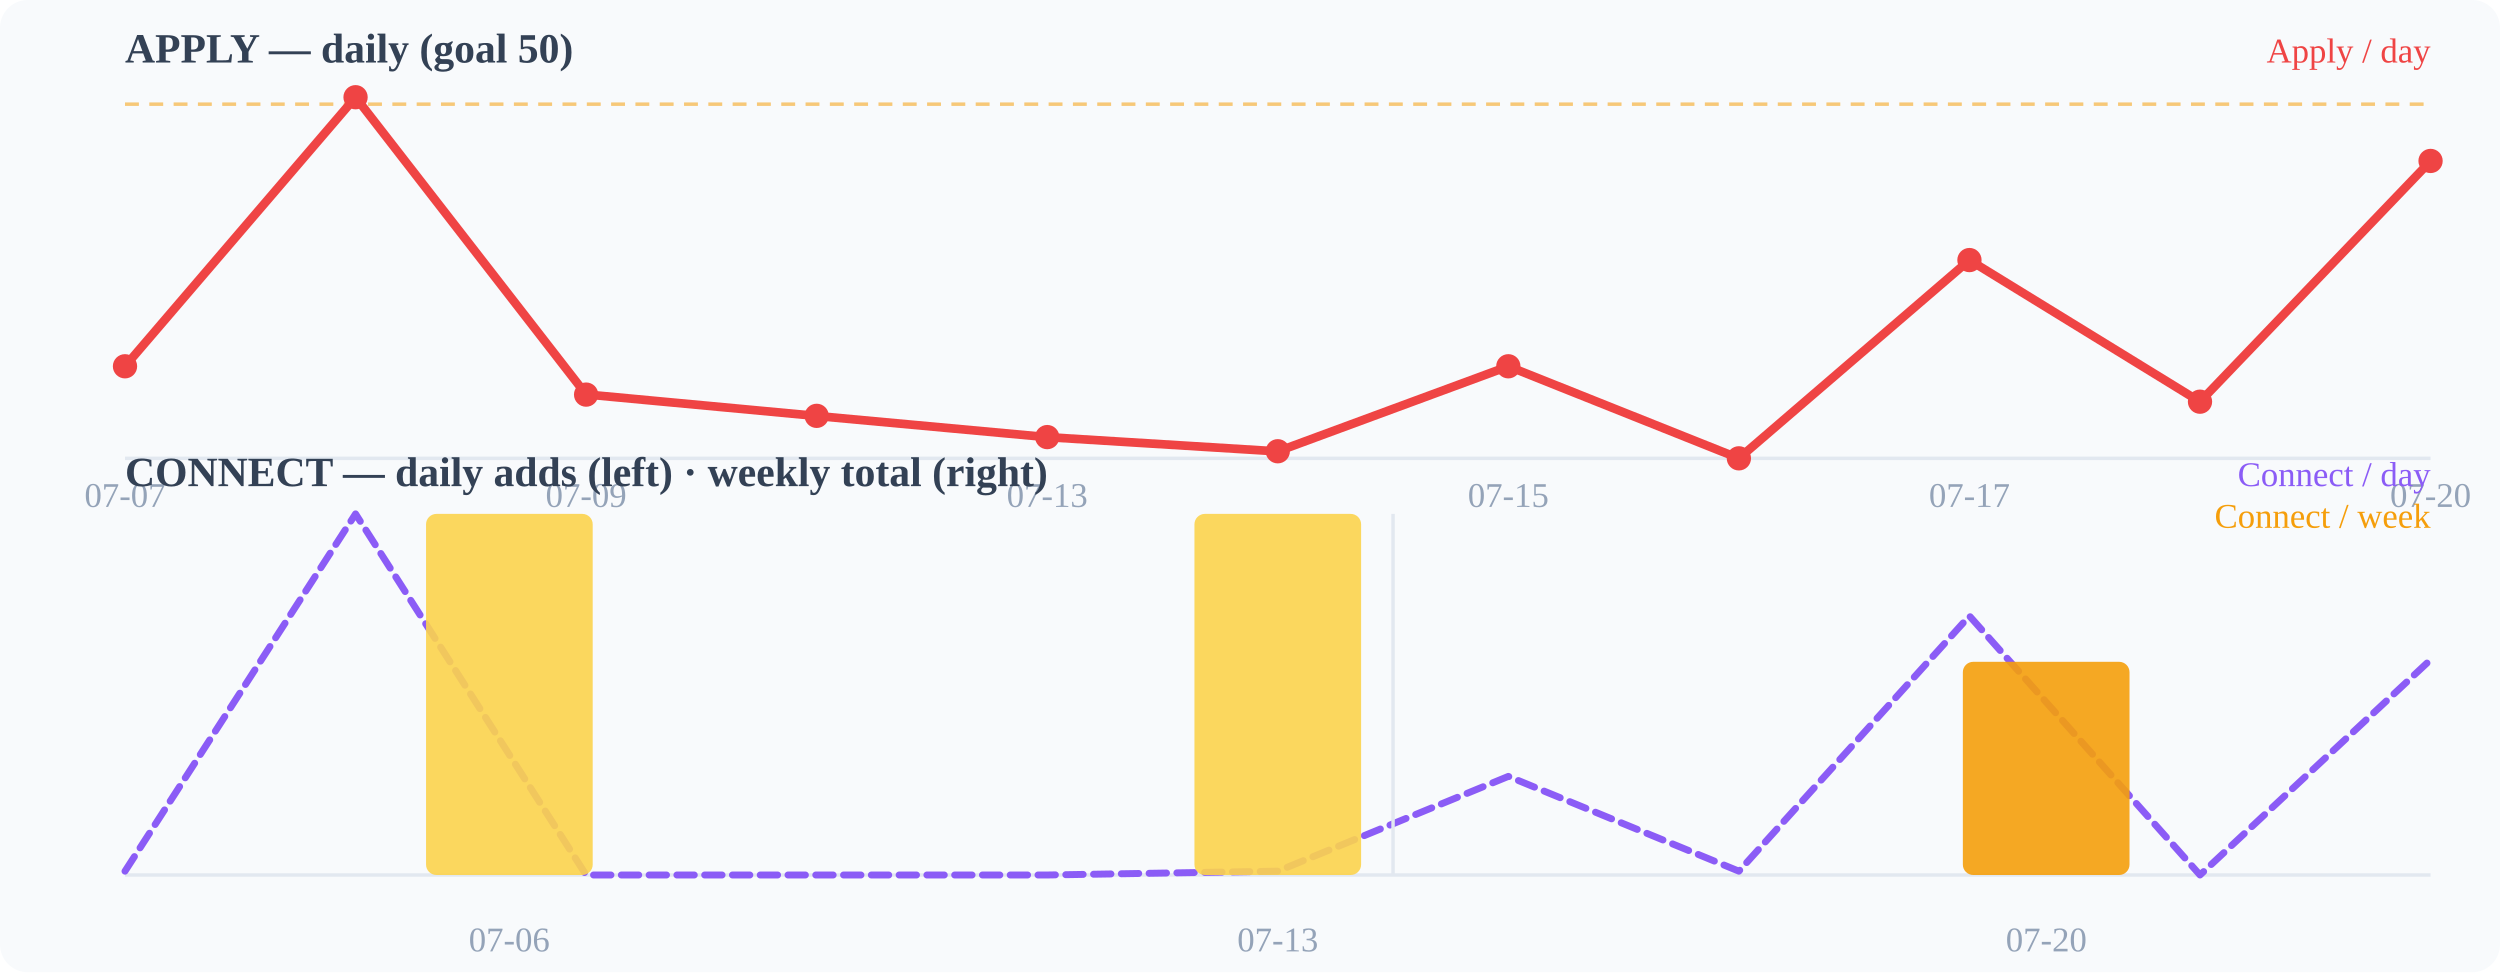
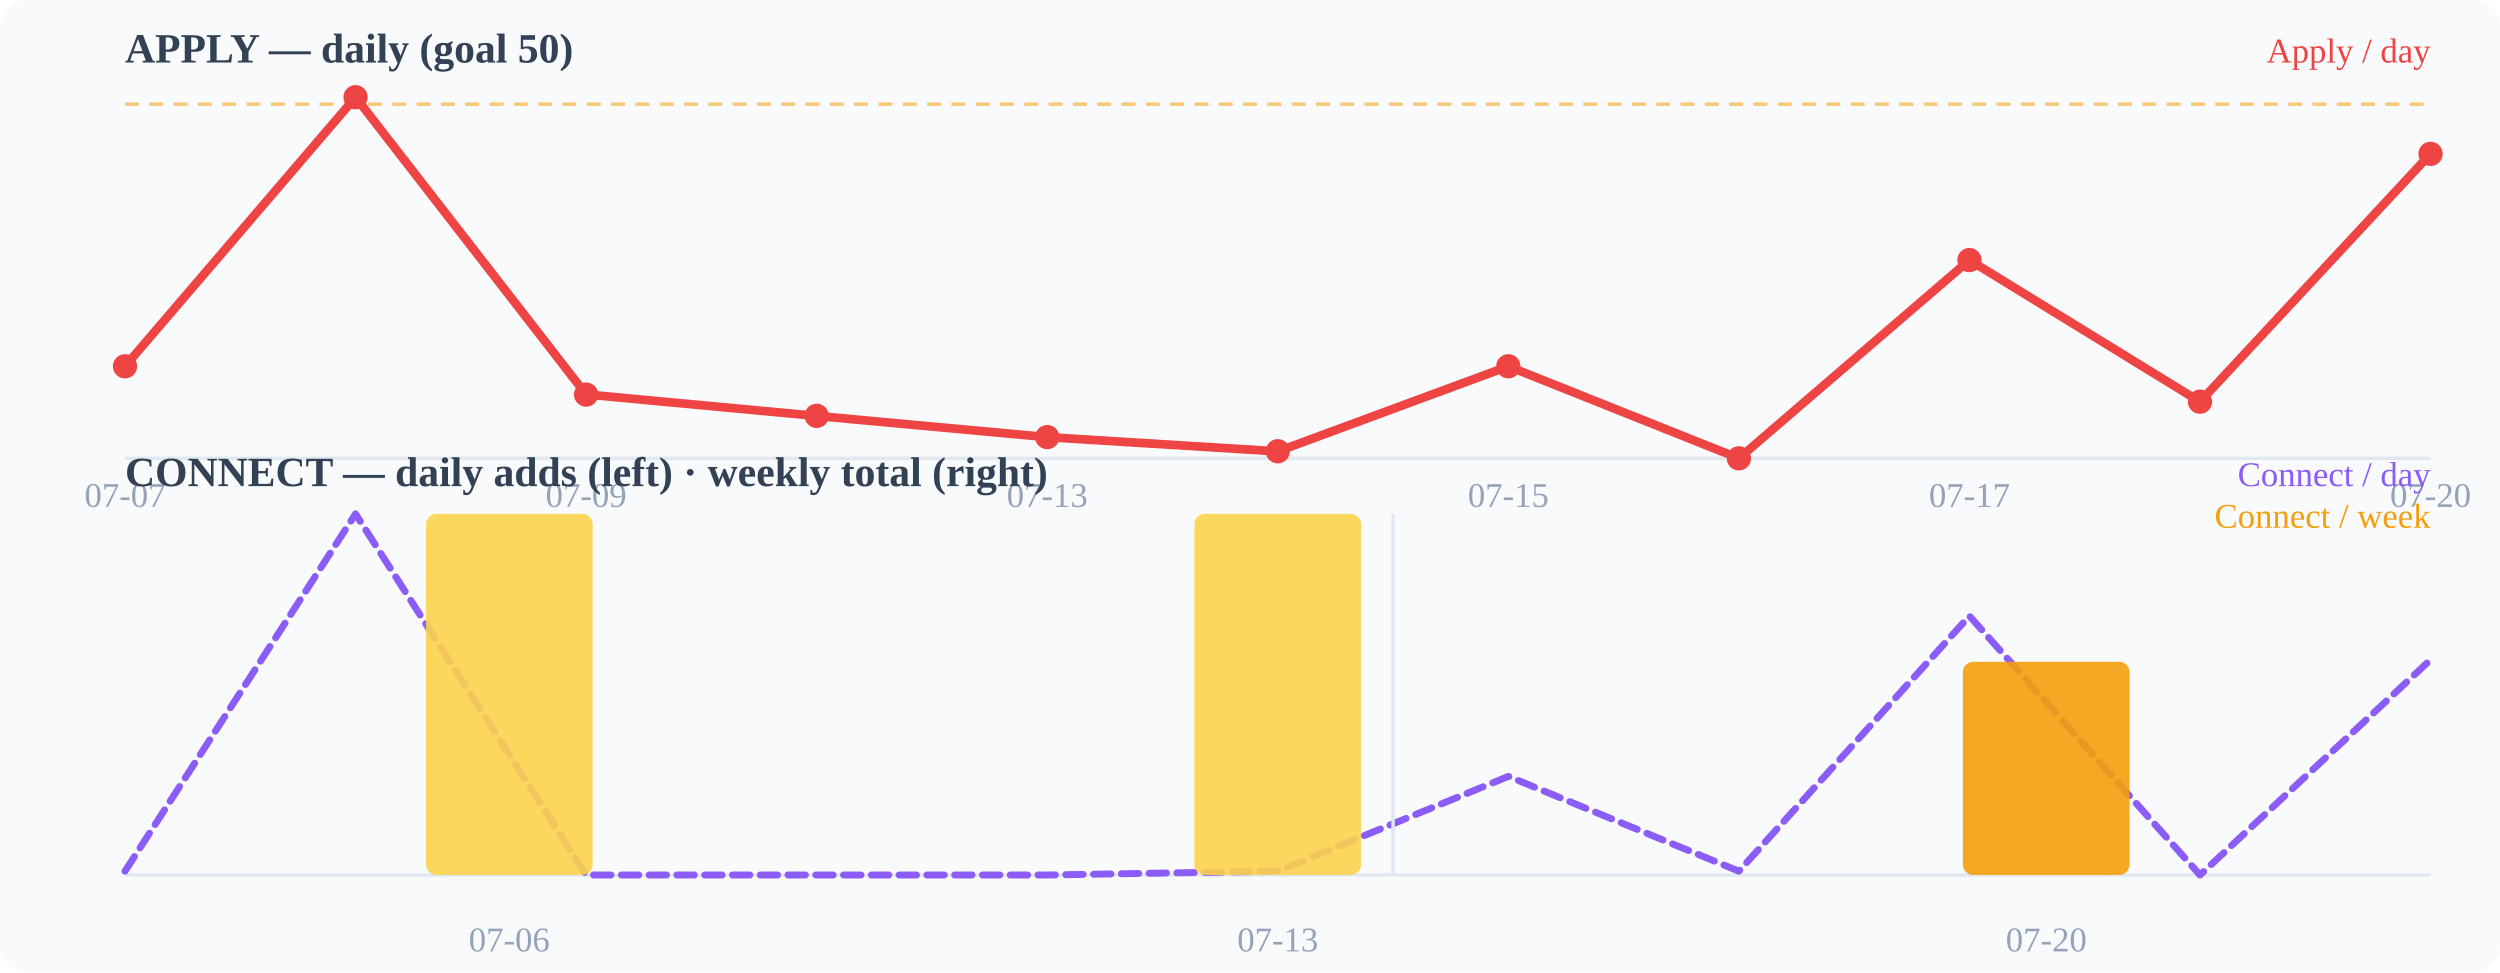
<svg xmlns="http://www.w3.org/2000/svg" width="720" height="280" viewBox="0 0 720 280">
  <rect width="720" height="280" fill="#f8fafc" rx="8" />
  <text x="36" y="18" font-size="12" font-weight="600" fill="#334155">APPLY — daily (goal 50)</text>
  <line x1="36" y1="132" x2="700" y2="132" stroke="#e2e8f0" stroke-width="1" />
  <line x1="36" y1="30.0" x2="700" y2="30.0" stroke="#f59e0b" stroke-width="1" stroke-dasharray="4 3" opacity="0.55" />
-   <polyline points="36.0,105.5 102.4,28.0 168.8,113.6 235.2,119.8 301.6,125.9 368.0,130.0 434.4,105.5 500.8,132.0 567.2,74.9 633.6,115.7 700.0,46.4" fill="none" stroke="#ef4444" stroke-width="2.5" stroke-linecap="round" stroke-linejoin="round" />
+   <polyline points="36.0,105.5 102.4,28.0 168.8,113.6 235.2,119.8 301.6,125.9 368.0,130.0 434.4,105.5 500.8,132.0 567.2,74.9 633.6,115.7 700.0,44.3" fill="none" stroke="#ef4444" stroke-width="2.5" stroke-linecap="round" stroke-linejoin="round" />
  <circle cx="36" cy="105.49" r="3.5" fill="#ef4444" />
  <circle cx="102.4" cy="28" r="3.5" fill="#ef4444" />
  <circle cx="168.8" cy="113.647" r="3.5" fill="#ef4444" />
  <circle cx="235.2" cy="119.765" r="3.5" fill="#ef4444" />
  <circle cx="301.6" cy="125.882" r="3.5" fill="#ef4444" />
  <circle cx="368" cy="129.961" r="3.5" fill="#ef4444" />
  <circle cx="434.4" cy="105.49" r="3.5" fill="#ef4444" />
  <circle cx="500.8" cy="132" r="3.5" fill="#ef4444" />
  <circle cx="567.2" cy="74.902" r="3.5" fill="#ef4444" />
  <circle cx="633.6" cy="115.686" r="3.5" fill="#ef4444" />
-   <circle cx="700" cy="46.353" r="3.5" fill="#ef4444" />
+   <circle cx="700" cy="44.314" r="3.5" fill="#ef4444" />
  <text x="36" y="146" font-size="10" fill="#94a3b8" text-anchor="middle">07-07</text>
  <text x="168.8" y="146" font-size="10" fill="#94a3b8" text-anchor="middle">07-09</text>
  <text x="301.6" y="146" font-size="10" fill="#94a3b8" text-anchor="middle">07-13</text>
  <text x="434.4" y="146" font-size="10" fill="#94a3b8" text-anchor="middle">07-15</text>
  <text x="567.2" y="146" font-size="10" fill="#94a3b8" text-anchor="middle">07-17</text>
  <text x="700" y="146" font-size="10" fill="#94a3b8" text-anchor="middle">07-20</text>
  <text x="36" y="140" font-size="12" font-weight="600" fill="#334155">CONNECT — daily adds (left) · weekly total (right)</text>
  <line x1="36" y1="252" x2="700" y2="252" stroke="#e2e8f0" stroke-width="1" />
  <polyline points="36.0,250.9 102.4,148.0 168.8,252.0 235.2,252.0 301.6,252.0 368.0,250.9 434.4,223.6 500.8,250.9 567.2,177.4 633.6,252.0 700.0,190.0" fill="none" stroke="#8b5cf6" stroke-width="2" stroke-linecap="round" stroke-linejoin="round" stroke-dasharray="5 3" />
  <rect x="122.7" y="148.0" width="48" height="104.0" rx="3" fill="#fcd34d" opacity="0.9" />
  <rect x="344.0" y="148.0" width="48" height="104.0" rx="3" fill="#fcd34d" opacity="0.9" />
  <rect x="565.3" y="190.6" width="48" height="61.4" rx="3" fill="#f59e0b" opacity="0.9" />
  <line x1="401.2" y1="148" x2="401.2" y2="252" stroke="#e2e8f0" stroke-width="1" />
  <text x="146.667" y="274" font-size="10" fill="#94a3b8" text-anchor="middle">07-06</text>
  <text x="368" y="274" font-size="10" fill="#94a3b8" text-anchor="middle">07-13</text>
  <text x="589.333" y="274" font-size="10" fill="#94a3b8" text-anchor="middle">07-20</text>
  <text x="700" y="18" font-size="10" fill="#ef4444" text-anchor="end">Apply / day</text>
  <text x="700" y="140" font-size="10" fill="#8b5cf6" text-anchor="end">Connect / day</text>
  <text x="700" y="152" font-size="10" fill="#f59e0b" text-anchor="end">Connect / week</text>
</svg>
